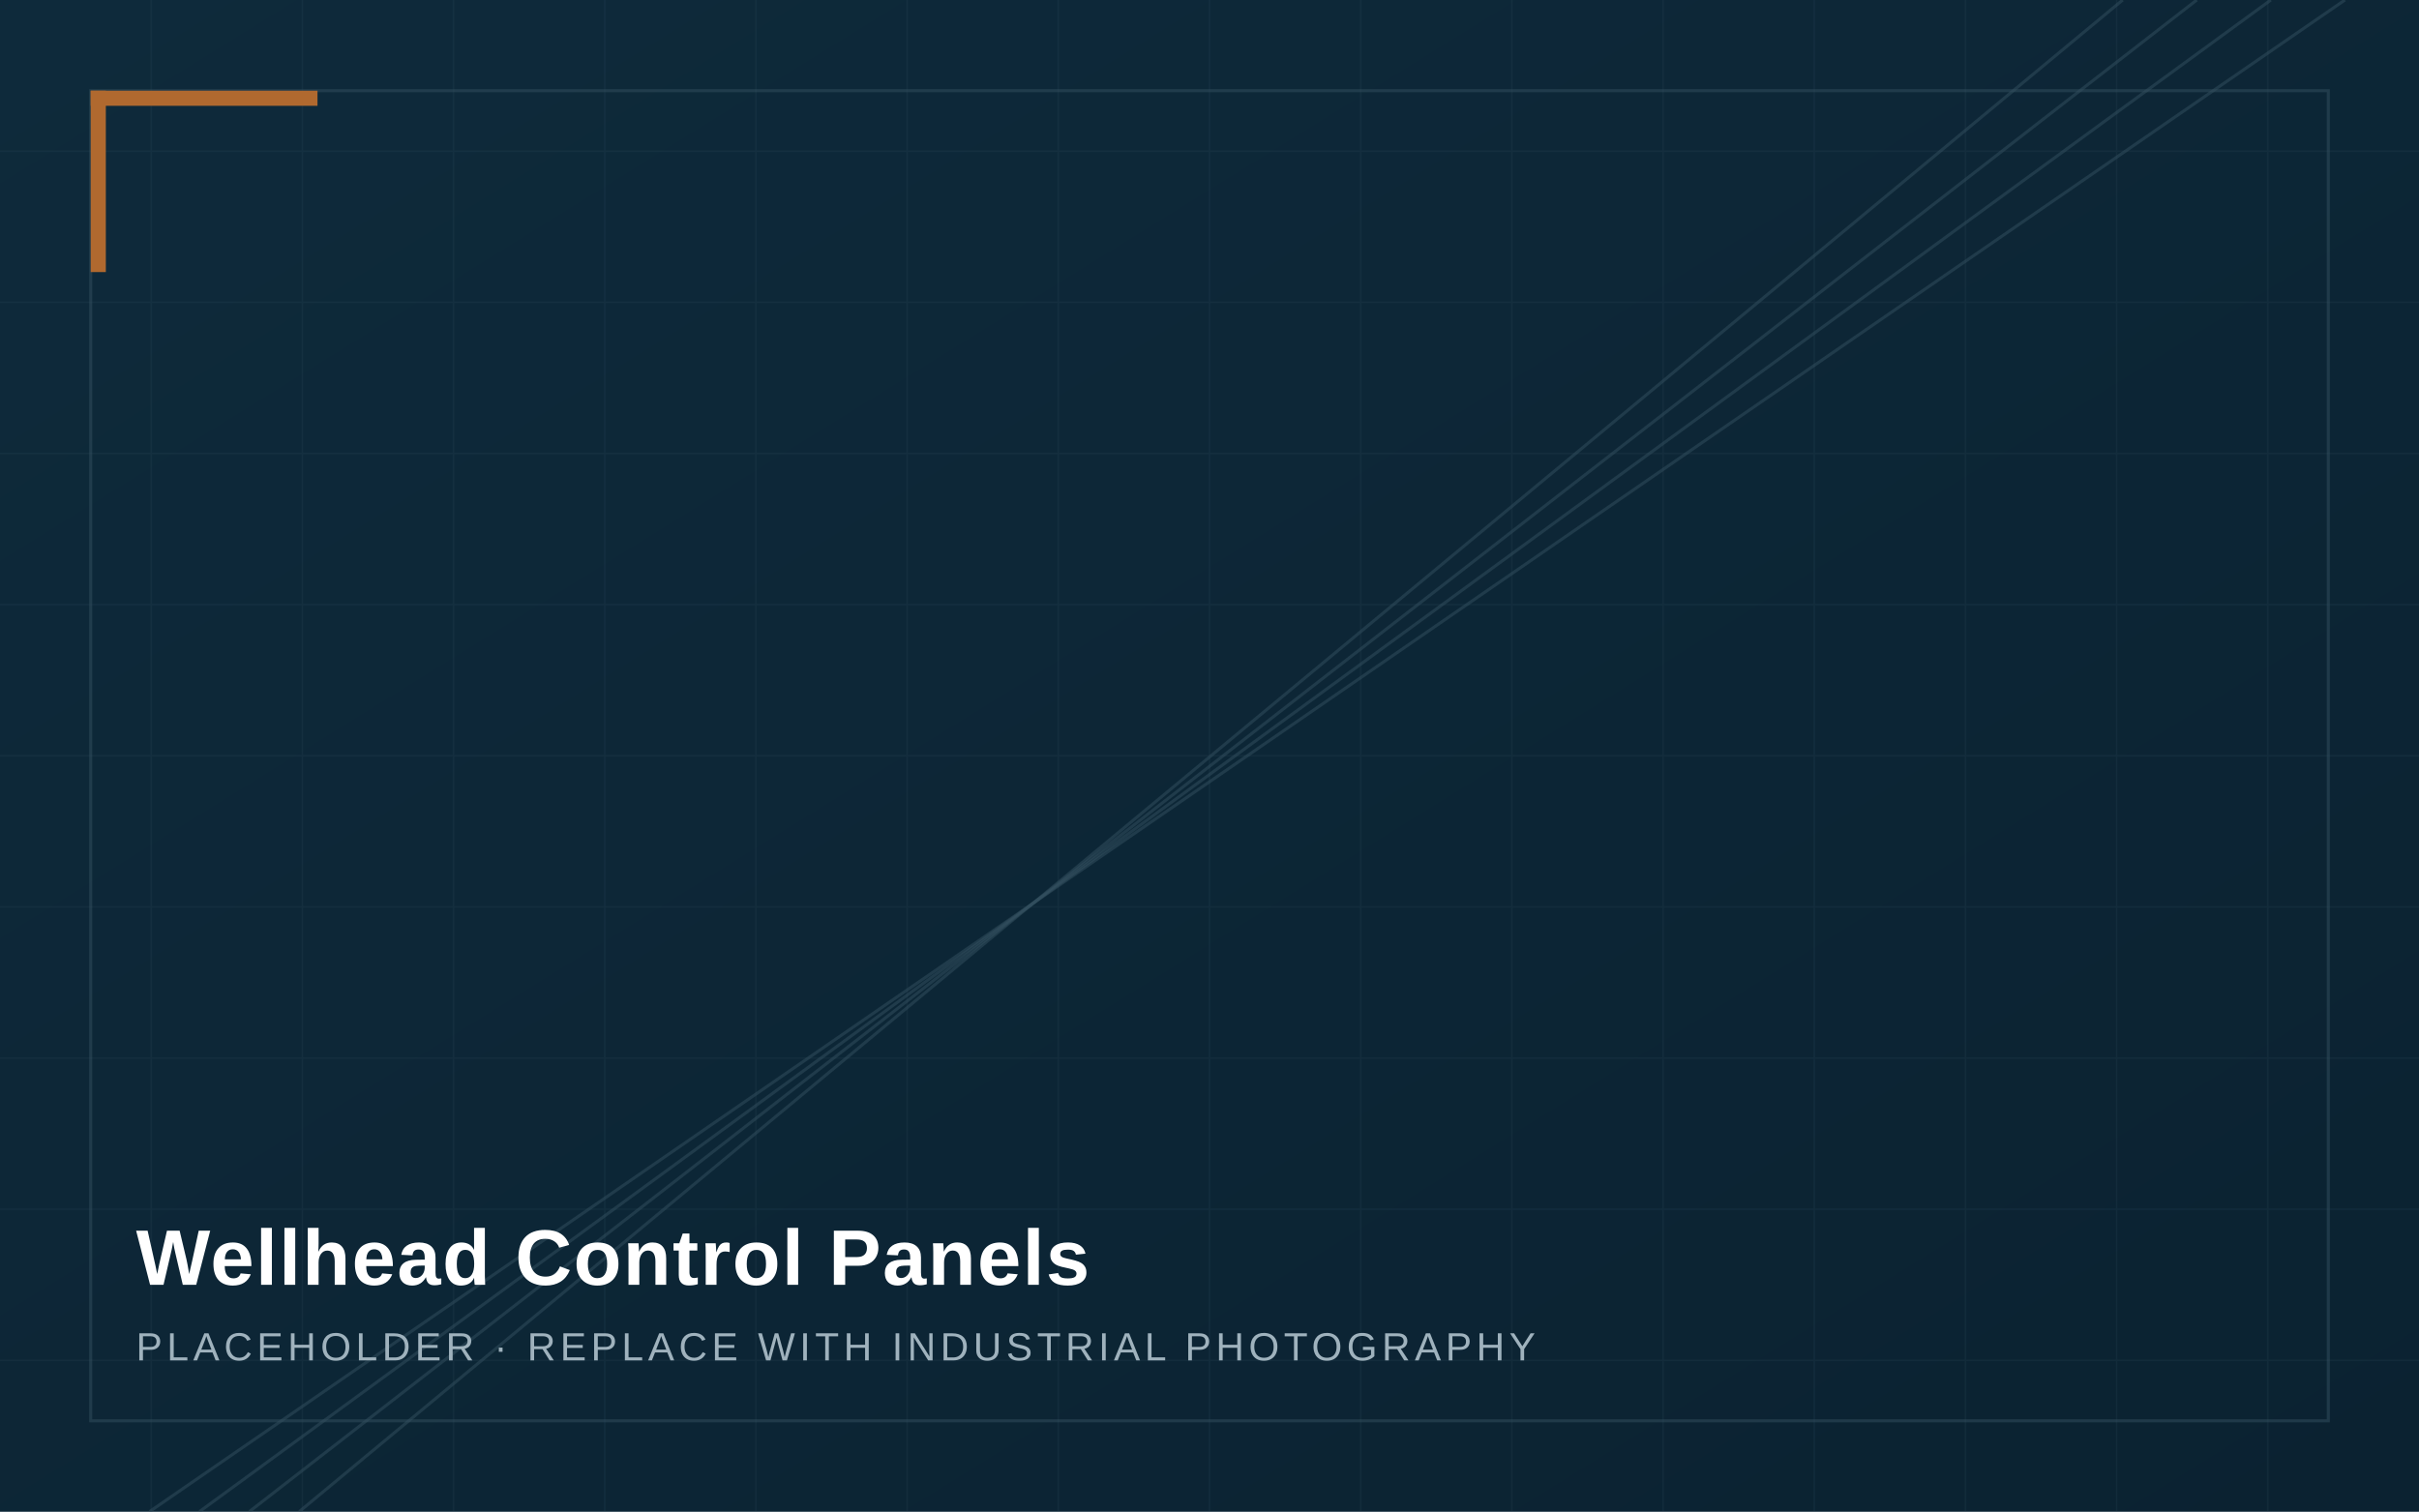
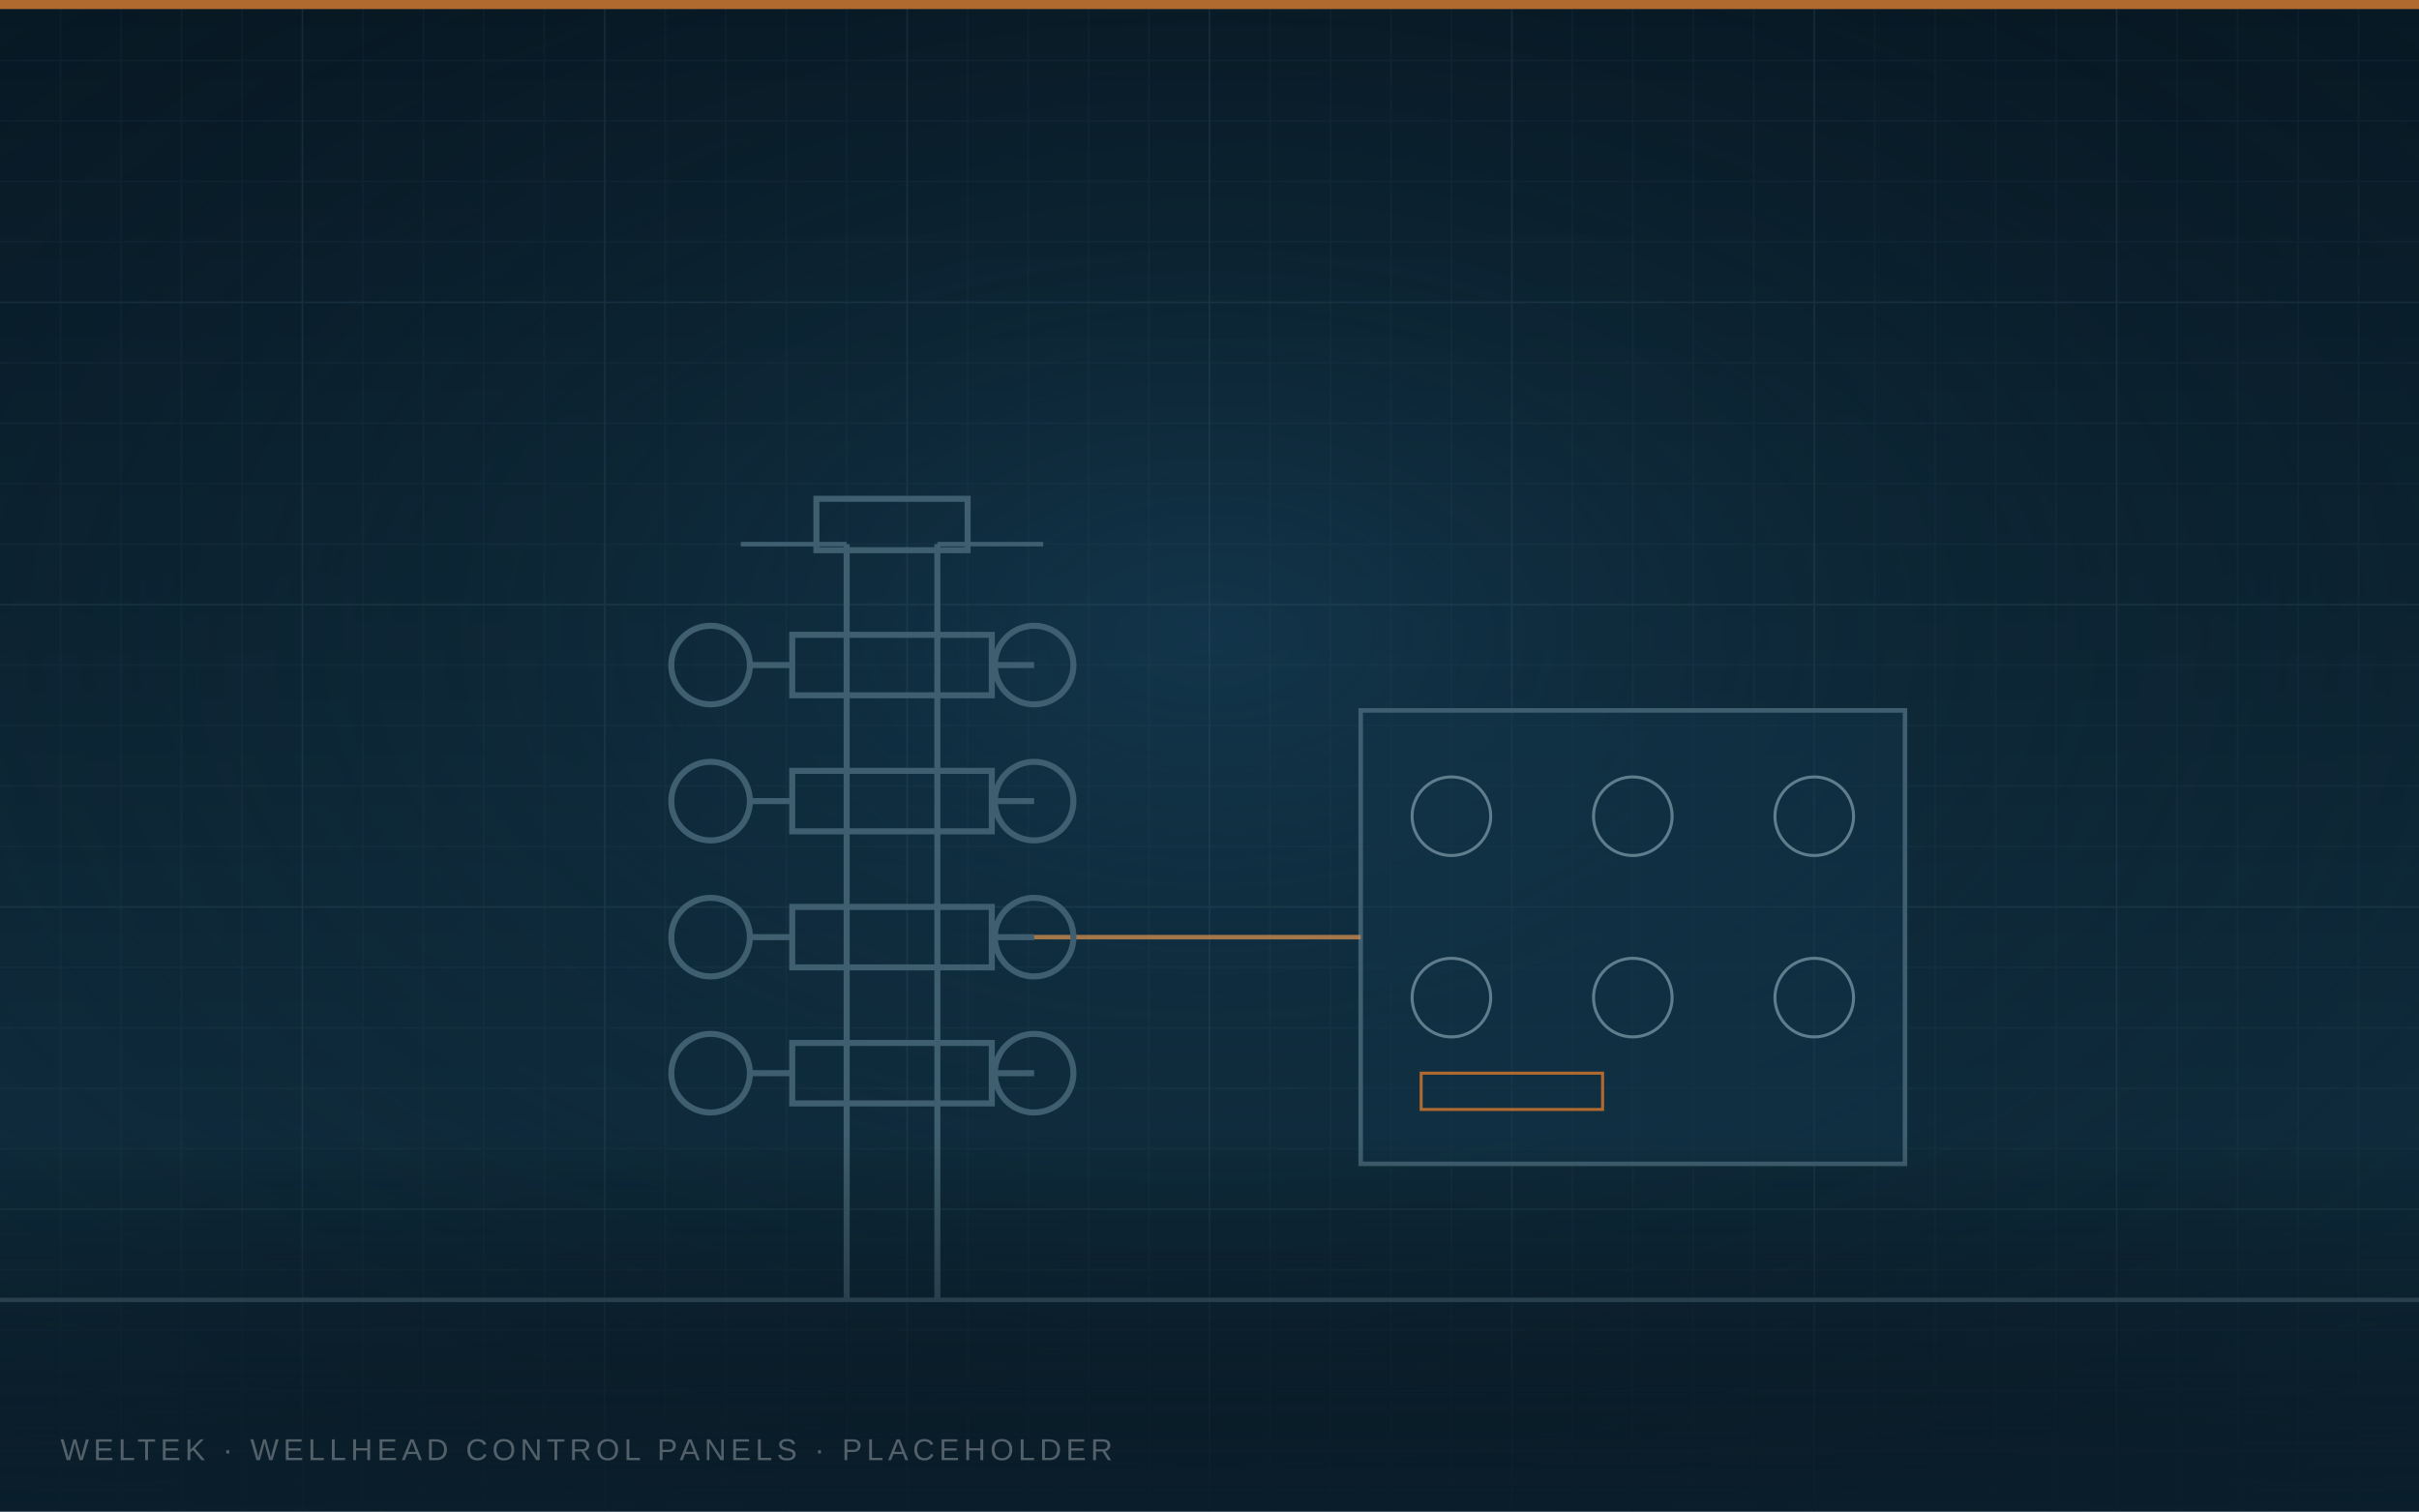
- <svg xmlns="http://www.w3.org/2000/svg" viewBox="0 0 1600 1000" width="1600" height="1000" role="img" aria-label="Wellhead Control Panels placeholder">
-   <rect width="1600" height="1000" fill="#0e2a3b" />
-   <rect width="1600" height="1000" fill="url(#vg)" />
-   <g stroke="#33505f" stroke-width="1" opacity="0.18">
-     <line x1="100" y1="0" x2="100" y2="1000" />
-     <line x1="200" y1="0" x2="200" y2="1000" />
-     <line x1="300" y1="0" x2="300" y2="1000" />
-     <line x1="400" y1="0" x2="400" y2="1000" />
-     <line x1="500" y1="0" x2="500" y2="1000" />
-     <line x1="600" y1="0" x2="600" y2="1000" />
-     <line x1="700" y1="0" x2="700" y2="1000" />
-     <line x1="800" y1="0" x2="800" y2="1000" />
-     <line x1="900" y1="0" x2="900" y2="1000" />
-     <line x1="1000" y1="0" x2="1000" y2="1000" />
-     <line x1="1100" y1="0" x2="1100" y2="1000" />
-     <line x1="1200" y1="0" x2="1200" y2="1000" />
-     <line x1="1300" y1="0" x2="1300" y2="1000" />
-     <line x1="1400" y1="0" x2="1400" y2="1000" />
-     <line x1="1500" y1="0" x2="1500" y2="1000" />
-     <line x1="0" y1="100" x2="1600" y2="100" />
-     <line x1="0" y1="200" x2="1600" y2="200" />
-     <line x1="0" y1="300" x2="1600" y2="300" />
-     <line x1="0" y1="400" x2="1600" y2="400" />
-     <line x1="0" y1="500" x2="1600" y2="500" />
-     <line x1="0" y1="600" x2="1600" y2="600" />
-     <line x1="0" y1="700" x2="1600" y2="700" />
-     <line x1="0" y1="800" x2="1600" y2="800" />
-     <line x1="0" y1="900" x2="1600" y2="900" />
-   </g>
-   <g>
-     <line x1="1551" y1="0" x2="99" y2="1000" stroke="#33505f" stroke-width="2" opacity="0.5" />
-     <line x1="1502" y1="0" x2="132" y2="1000" stroke="#33505f" stroke-width="2" opacity="0.5" />
-     <line x1="1453" y1="0" x2="165" y2="1000" stroke="#33505f" stroke-width="2" opacity="0.5" />
-     <line x1="1404" y1="0" x2="198" y2="1000" stroke="#33505f" stroke-width="2" opacity="0.5" />
-   </g>
-   <rect x="60" y="60" width="1480" height="880" fill="none" stroke="#33505f" stroke-width="2" opacity="0.5" />
-   <rect x="60" y="60" width="150" height="10" fill="#b0692f" />
-   <rect x="60" y="60" width="10" height="120" fill="#b0692f" />
-   <text x="90" y="850" fill="#ffffff" font-family="Archivo, Arial, sans-serif" font-size="52" font-weight="700" letter-spacing="1">Wellhead Control Panels</text>
-   <text x="90" y="900" fill="#9fb2bd" font-family="Arial, sans-serif" font-size="26" letter-spacing="3">PLACEHOLDER · REPLACE WITH INDUSTRIAL PHOTOGRAPHY</text>
+ <svg xmlns="http://www.w3.org/2000/svg" viewBox="0 0 1600 1000" width="1600" height="1000" role="img" aria-label="Wellhead control panels">
  <defs>
-     <linearGradient id="vg" x1="0" y1="0" x2="1" y2="1">
-       <stop offset="0" stop-color="#0e2a3b" />
-       <stop offset="1" stop-color="#0b2231" />
+     <linearGradient id="sky" x1="0" y1="0" x2="0" y2="1">
+       <stop offset="0" stop-color="#081a26" />
+       <stop offset="0.55" stop-color="#0e2a3b" />
+       <stop offset="1" stop-color="#123448" />
+     </linearGradient>
+     <radialGradient id="glow" cx="0.5" cy="0.42" r="0.75">
+       <stop offset="0" stop-color="#17415a" stop-opacity="0.55" />
+       <stop offset="1" stop-color="#000000" stop-opacity="0" />
+     </radialGradient>
+     <linearGradient id="vig" x1="0" y1="0" x2="0" y2="1">
+       <stop offset="0" stop-color="#000" stop-opacity="0" />
+       <stop offset="0.75" stop-color="#000" stop-opacity="0" />
+       <stop offset="1" stop-color="#081a26" stop-opacity="0.85" />
    </linearGradient>
  </defs>
+   <rect width="1600" height="1000" fill="url(#sky)" />
+   <rect width="1600" height="1000" fill="url(#glow)" />
+   <path d="M40 0V1000 M80 0V1000 M120 0V1000 M160 0V1000 M200 0V1000 M240 0V1000 M280 0V1000 M320 0V1000 M360 0V1000 M400 0V1000 M440 0V1000 M480 0V1000 M520 0V1000 M560 0V1000 M600 0V1000 M640 0V1000 M680 0V1000 M720 0V1000 M760 0V1000 M800 0V1000 M840 0V1000 M880 0V1000 M920 0V1000 M960 0V1000 M1000 0V1000 M1040 0V1000 M1080 0V1000 M1120 0V1000 M1160 0V1000 M1200 0V1000 M1240 0V1000 M1280 0V1000 M1320 0V1000 M1360 0V1000 M1400 0V1000 M1440 0V1000 M1480 0V1000 M1520 0V1000 M1560 0V1000 M0 40H1600 M0 80H1600 M0 120H1600 M0 160H1600 M0 200H1600 M0 240H1600 M0 280H1600 M0 320H1600 M0 360H1600 M0 400H1600 M0 440H1600 M0 480H1600 M0 520H1600 M0 560H1600 M0 600H1600 M0 640H1600 M0 680H1600 M0 720H1600 M0 760H1600 M0 800H1600 M0 840H1600 M0 880H1600 M0 920H1600 M0 960H1600" stroke="#3f5f70" stroke-width="1" opacity="0.10" />
+   <path d="M200 0V1000 M400 0V1000 M600 0V1000 M800 0V1000 M1000 0V1000 M1200 0V1000 M1400 0V1000 M0 200H1600 M0 400H1600 M0 600H1600 M0 800H1600" stroke="#3f5f70" stroke-width="1" opacity="0.16" />
+   <g stroke="#5f7d8c" stroke-width="2">
+     <rect x="900" y="470" width="360" height="300" fill="#123448" opacity="0.5" />
+     <rect x="900" y="470" width="360" height="300" fill="none" stroke="#3f5f70" stroke-width="3" />
+     <circle cx="960" cy="540" r="26" fill="none" />
+     <circle cx="1080" cy="540" r="26" fill="none" />
+     <circle cx="1200" cy="540" r="26" fill="none" />
+     <circle cx="960" cy="660" r="26" fill="none" />
+     <circle cx="1080" cy="660" r="26" fill="none" />
+     <circle cx="1200" cy="660" r="26" fill="none" />
+     <rect x="940" y="710" width="120" height="24" fill="none" stroke="#b0692f" stroke-width="2" />
+   </g>
+   <line x1="656" y1="620" x2="900" y2="620" stroke="#c98a4e" stroke-width="3" opacity="0.8" />
+   <g stroke="#3f5f70" stroke-width="4" fill="none">
+     <line x1="560" y1="860" x2="560" y2="360" />
+     <line x1="620" y1="860" x2="620" y2="360" />
+     <rect x="540" y="330" width="100" height="34" />
+     <rect x="524" y="420" width="132" height="40" />
+     <circle cx="470" cy="440" r="26" />
+     <line x1="496" y1="440" x2="524" y2="440" />
+     <circle cx="684" cy="440" r="26" />
+     <line x1="656" y1="440" x2="684" y2="440" />
+     <rect x="524" y="510" width="132" height="40" />
+     <circle cx="470" cy="530" r="26" />
+     <line x1="496" y1="530" x2="524" y2="530" />
+     <circle cx="684" cy="530" r="26" />
+     <line x1="656" y1="530" x2="684" y2="530" />
+     <rect x="524" y="600" width="132" height="40" />
+     <circle cx="470" cy="620" r="26" />
+     <line x1="496" y1="620" x2="524" y2="620" />
+     <circle cx="684" cy="620" r="26" />
+     <line x1="656" y1="620" x2="684" y2="620" />
+     <rect x="524" y="690" width="132" height="40" />
+     <circle cx="470" cy="710" r="26" />
+     <line x1="496" y1="710" x2="524" y2="710" />
+     <circle cx="684" cy="710" r="26" />
+     <line x1="656" y1="710" x2="684" y2="710" />
+     <path d="M560 360 h-70" stroke-width="3" />
+     <path d="M620 360 h70" stroke-width="3" />
+   </g>
+   <line x1="0" y1="860" x2="1600" y2="860" stroke="#3f5f70" stroke-width="3" />
+   <rect width="1600" height="1000" fill="url(#vig)" />
+   <rect x="0" y="0" width="1600" height="6" fill="#b0692f" />
+   <text x="40" y="966" fill="#ffffff" opacity="0.30" font-family="Arial,sans-serif" font-size="20" letter-spacing="3">WELTEK · WELLHEAD CONTROL PANELS · PLACEHOLDER</text>
</svg>
